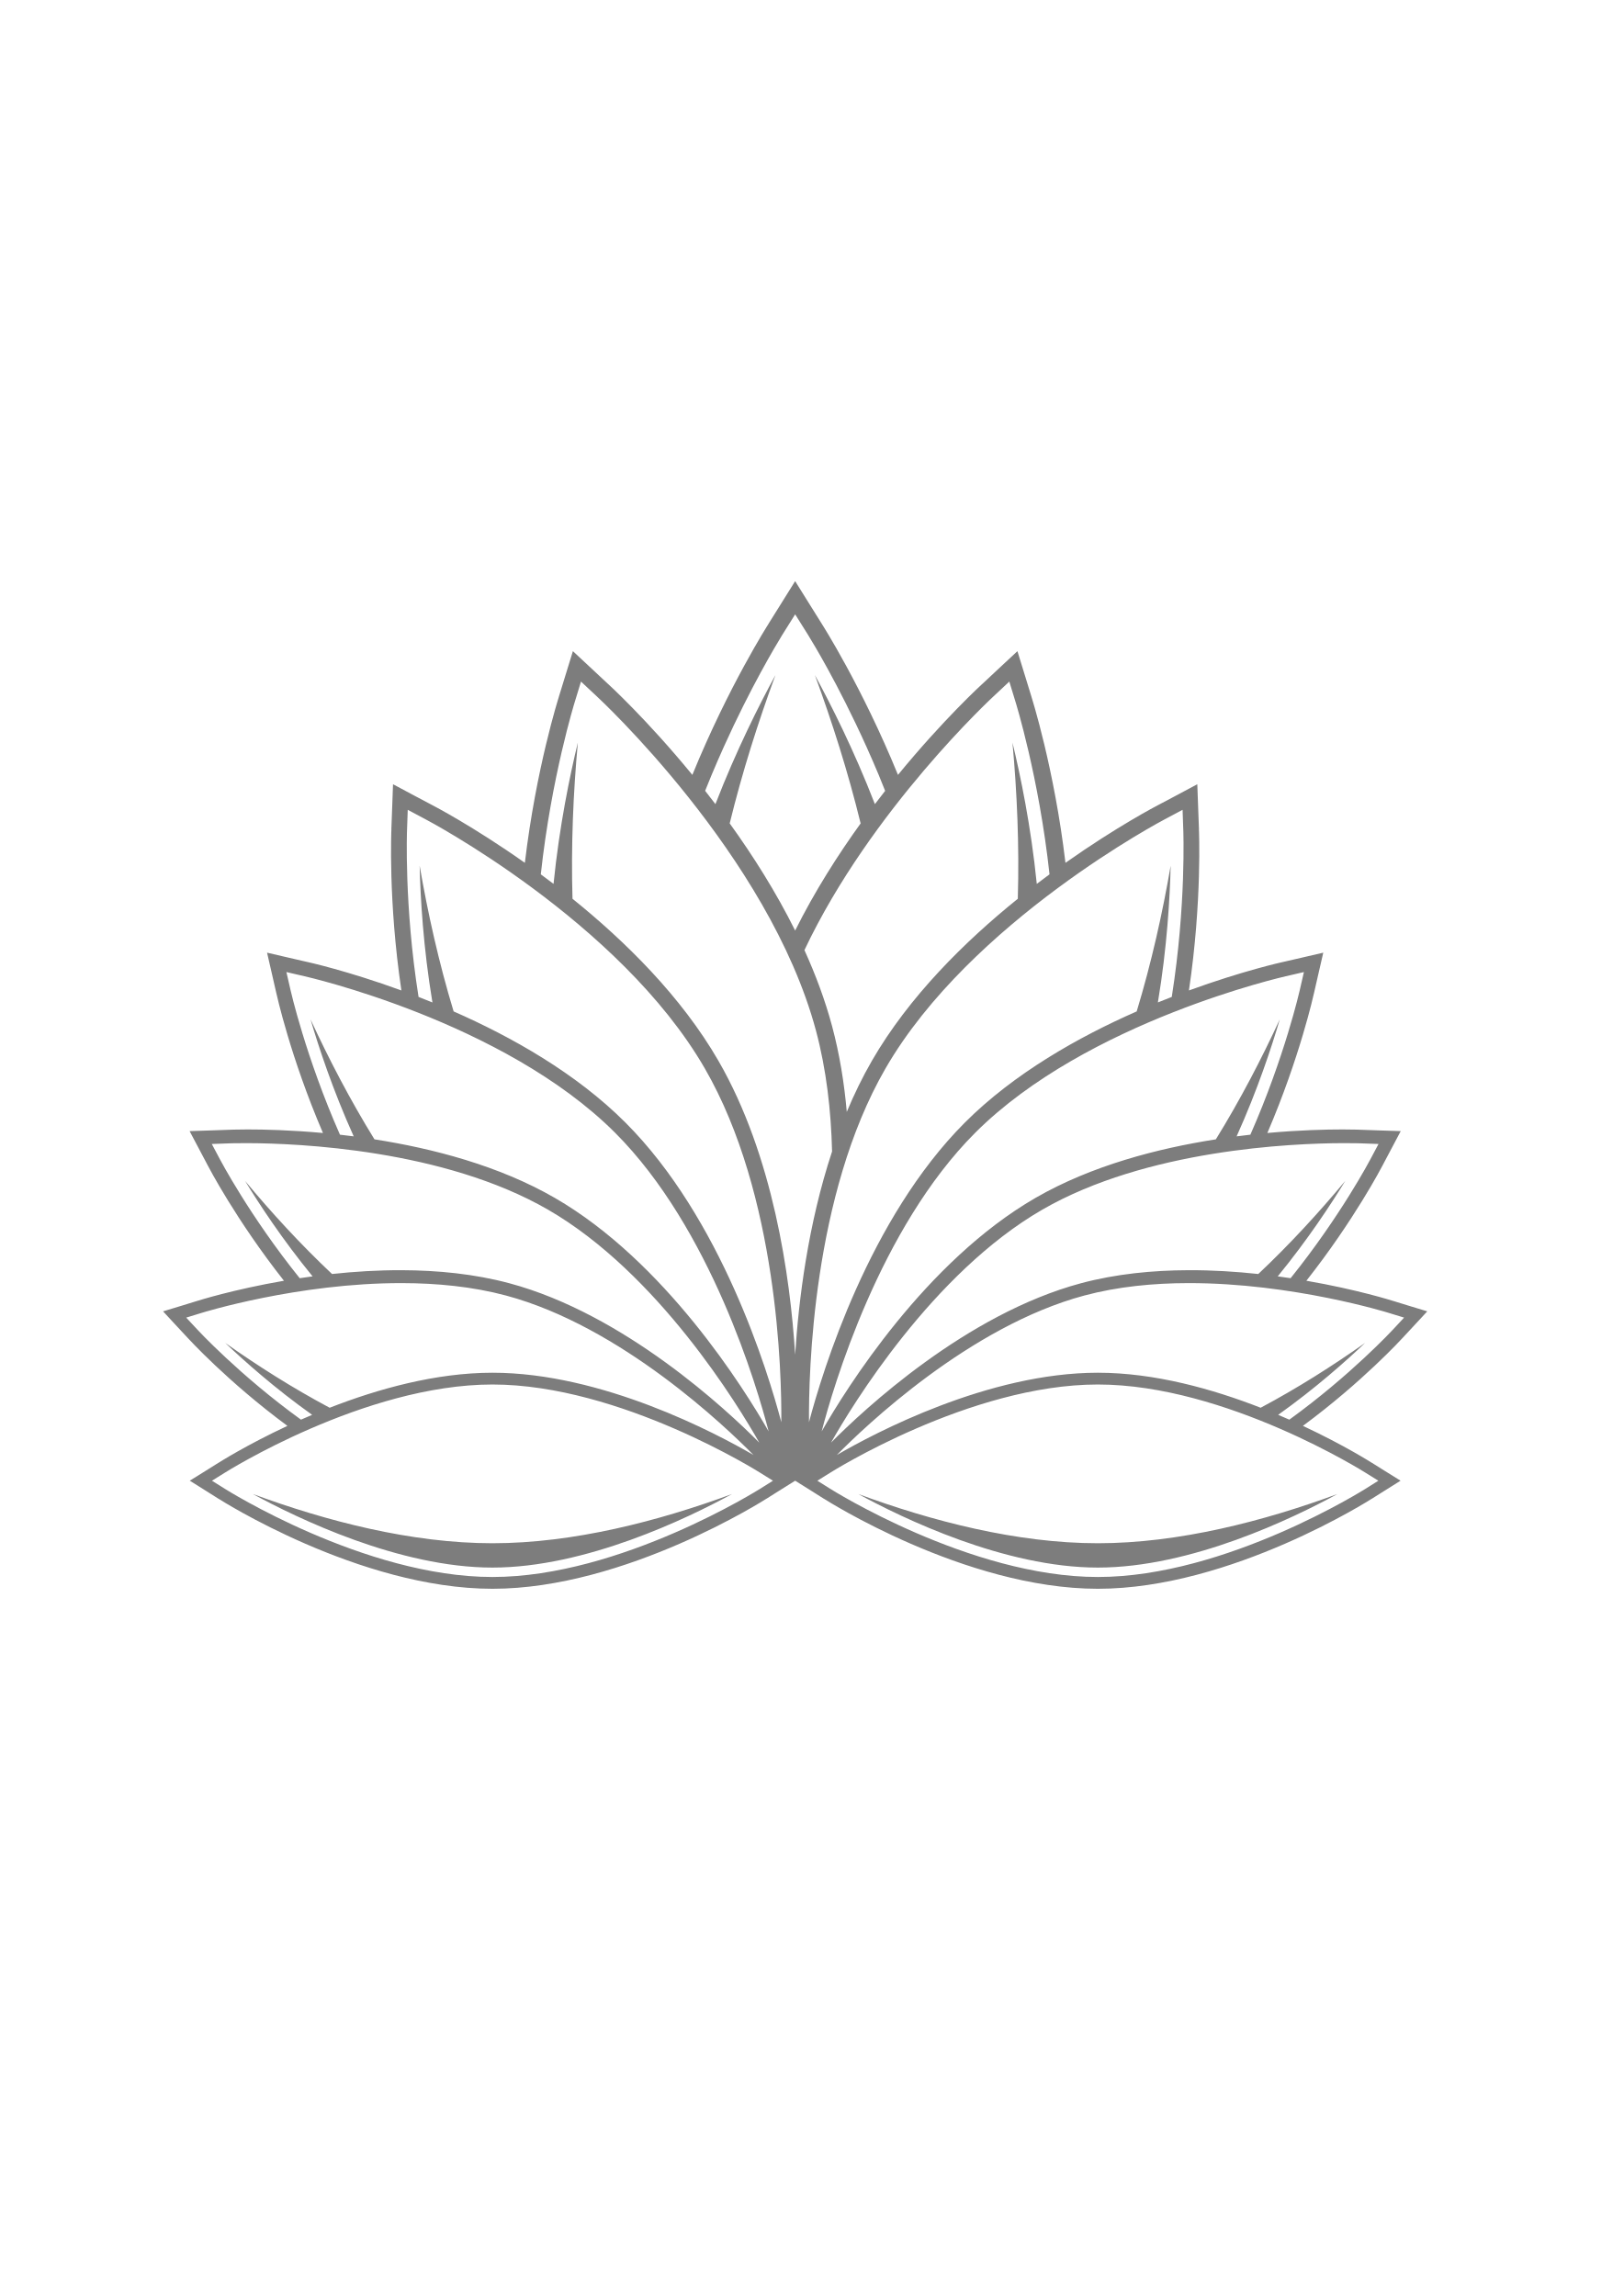
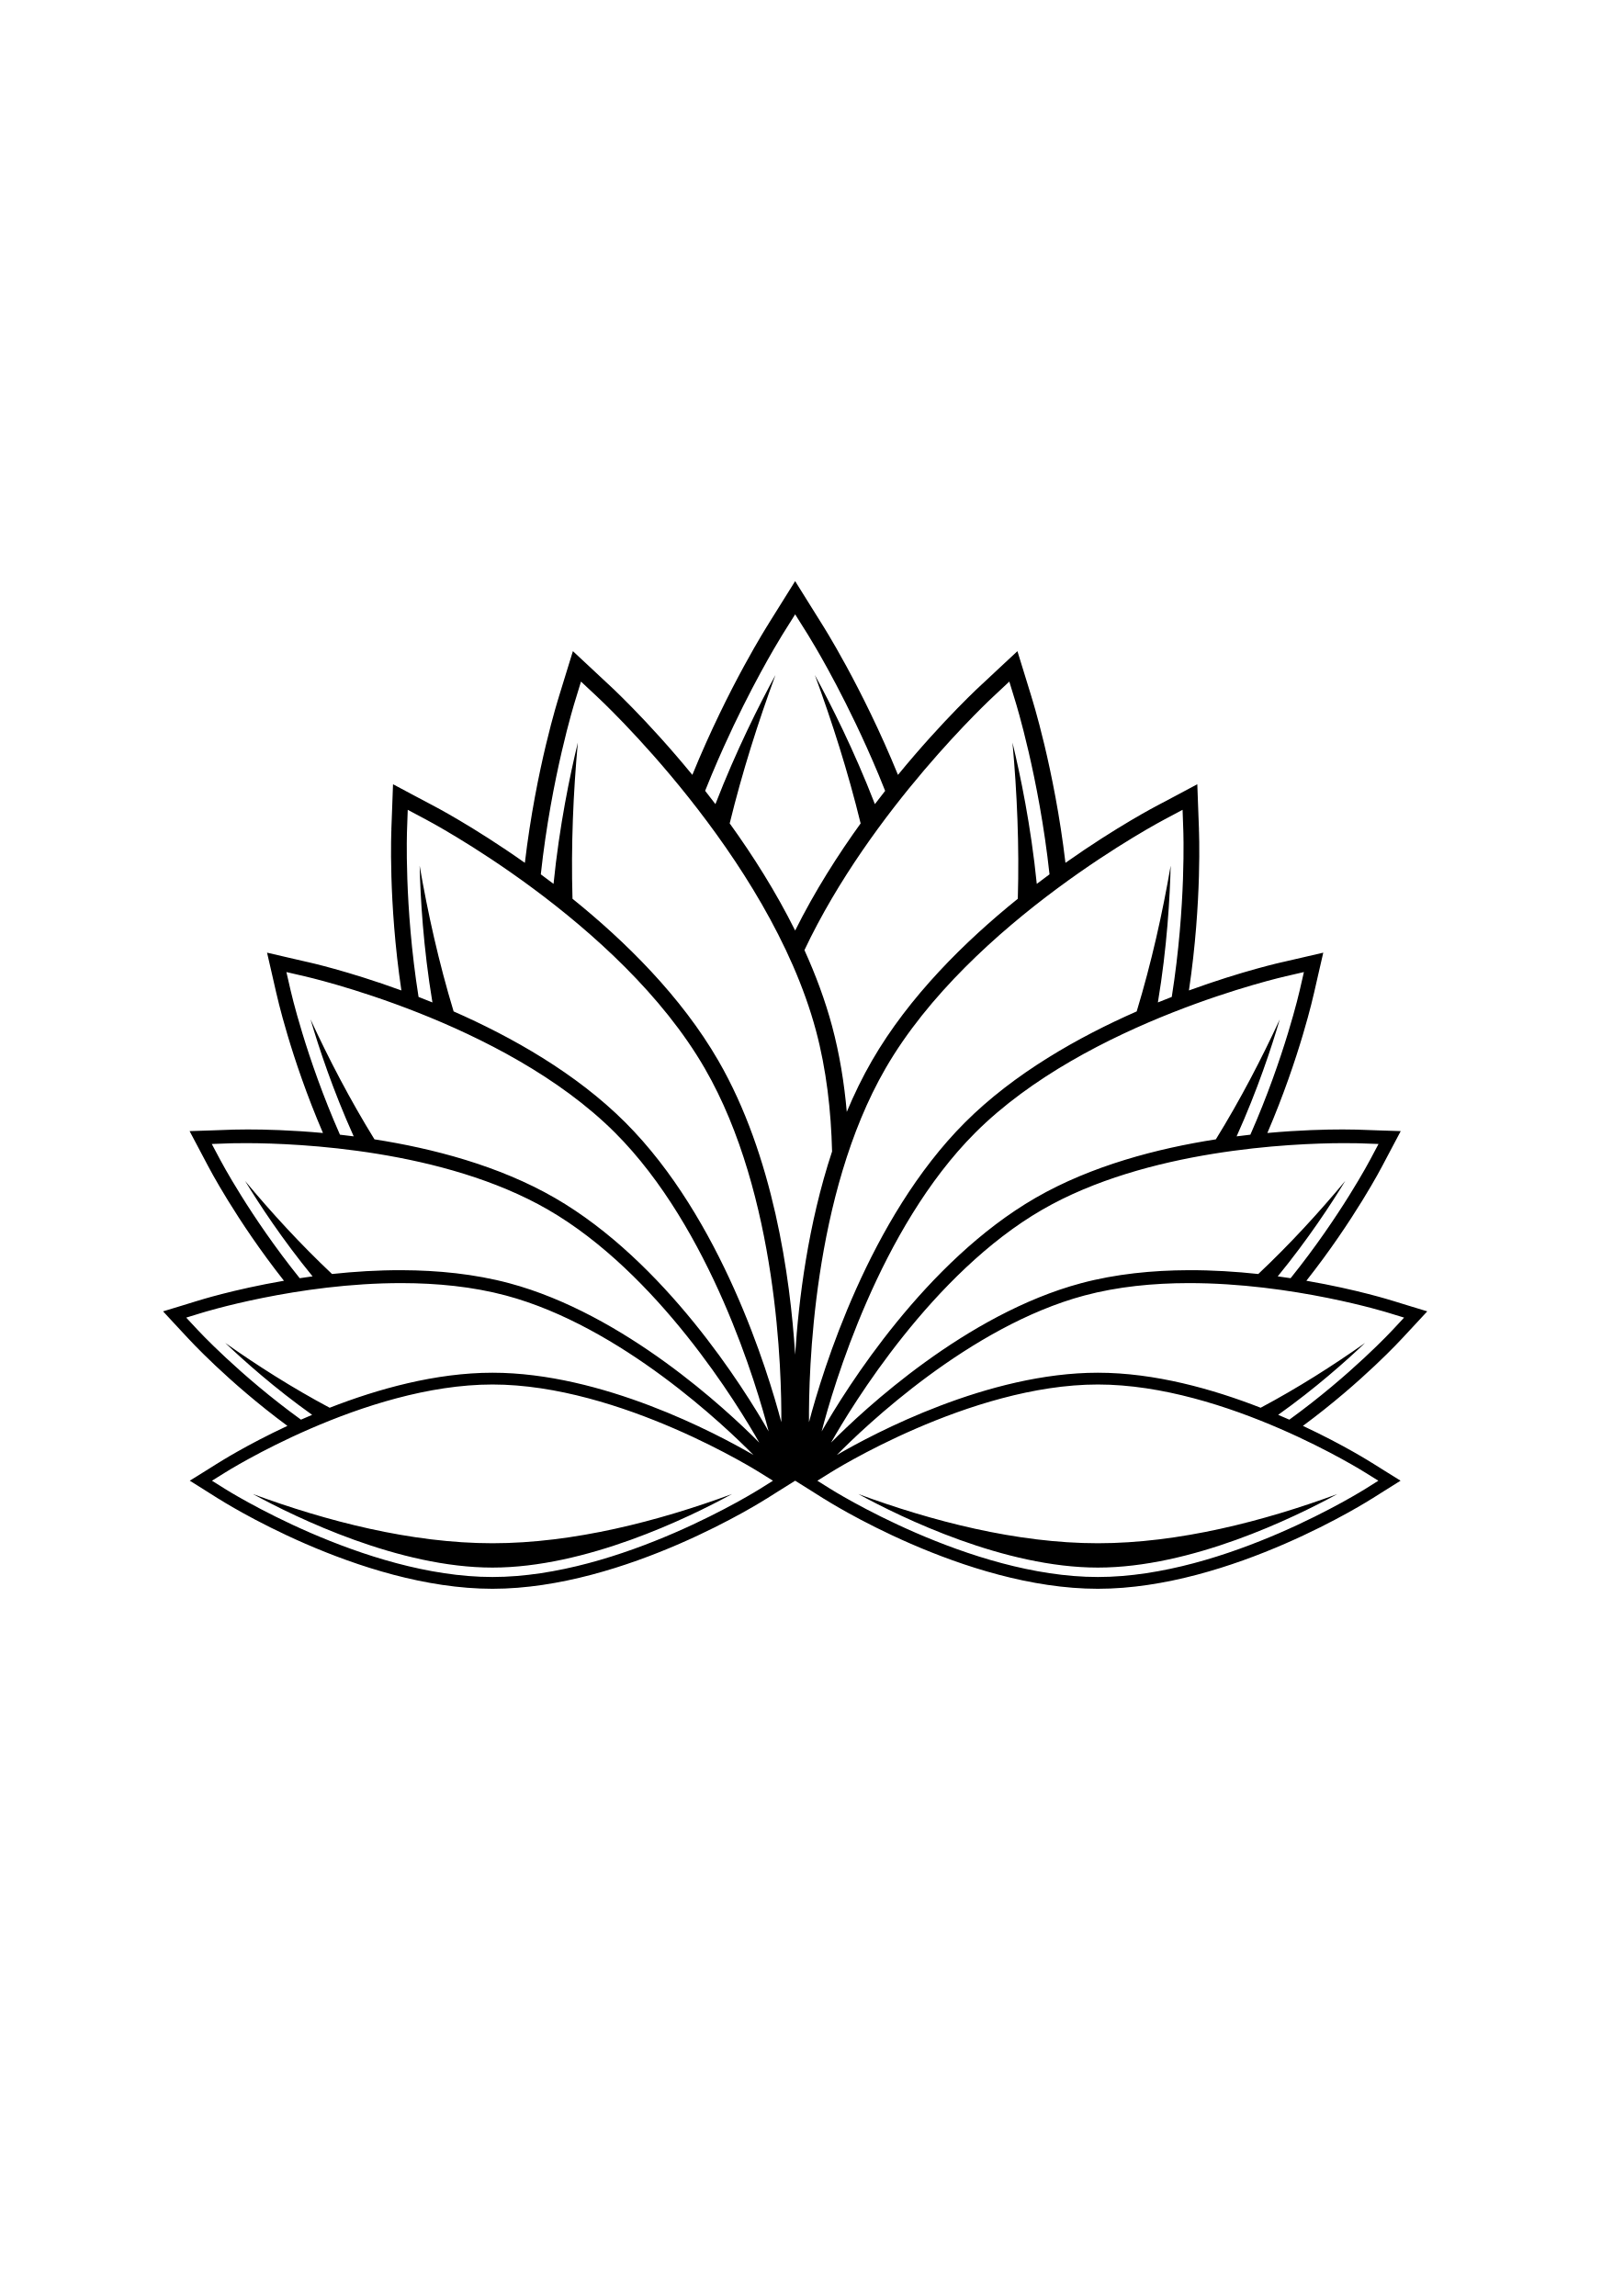
<svg xmlns="http://www.w3.org/2000/svg" width="744.094" height="1052.362" id="svg2983" version="1.1">
  <defs id="defs2985" />
  <g id="layer1">
-     <path style="font-size:medium;font-style:normal;font-variant:normal;font-weight:normal;font-stretch:normal;text-indent:0;text-align:start;text-decoration:none;line-height:normal;letter-spacing:normal;word-spacing:normal;text-transform:none;direction:ltr;block-progression:tb;writing-mode:lr-tb;text-anchor:start;baseline-shift:baseline;opacity:0.511;color:#000000;fill:#000000;fill-opacity:1;fill-rule:nonzero;stroke:none;stroke-width:25;marker:none;visibility:visible;display:inline;overflow:visible;enable-background:accumulate;font-family:Sans;-inkscape-font-specification:Sans" d="m 364.357,266.408 -6.782,10.876 -5.418,8.669 c 0,0 1.5e-4,0.04 0,0.04 -0.074,0.116 -18.306,28.583 -34.875,69.168 -20.977,-25.601 -38.544,-41.602 -38.627,-41.677 l -0.04,-0.02 -7.123,-6.662 -8.949,-8.347 -3.612,11.719 -2.869,9.331 c 0,0 9e-5,0.04 0,0.04 -0.041,0.128 -10.406,32.62 -15.531,75.93 -23.797,-16.804 -42.109,-26.28 -42.199,-26.327 l -0.04,-0.02 -8.067,-4.274 -10.113,-5.398 -0.421,11.478 -0.341,9.13 c 0,0 0.02,0.04 0.02,0.04 -0.006,0.128 -1.528,32.781 4.575,73.863 -24.725,-9.019 -42.791,-12.983 -42.881,-13.003 l -0.04,0 -8.267,-1.906 -10.374,-2.408 2.388,10.394 1.886,8.267 c 0,0 0.02,0.04 0.02,0.04 0.025,0.115 6.352,29.098 21.33,63.951 -14.712,-1.344 -26.933,-1.63 -34.574,-1.625 -5.456,0.003 -8.572,0.159 -8.608,0.161 l -0.04,0 -7.946,0.281 -9.953,0.321 4.675,8.829 3.712,7.023 0.02,0.04 c 0.05,0.098 12.829,24.792 34.835,52.694 -23.322,4.025 -39.271,9.105 -39.35,9.13 l -0.04,0 -7.103,2.187 -8.909,2.709 6.341,6.843 5.077,5.458 0.02,0.02 c 0.07,0.077 18.171,19.942 45.55,40.172 -19.08,8.918 -31.501,16.876 -31.564,16.916 l -0.04,0 -5.819,3.652 -7.324,4.555 7.324,4.595 5.819,3.672 c 0,0 0.04,-10e-5 0.04,0 0.143,0.091 64.354,41.276 125.533,41.276 61.18,0 125.391,-41.185 125.533,-41.276 l 0.04,0 5.819,-3.672 7.304,-4.575 0.04,0 7.304,4.575 5.819,3.672 0.04,0 c 0.142,0.091 64.354,41.276 125.533,41.276 61.18,0 125.391,-41.184 125.533,-41.276 1.6e-4,-10e-5 0.04,0 0.04,0 l 5.819,-3.672 7.324,-4.595 -7.324,-4.555 -5.819,-3.652 -0.04,0 c -0.062,-0.04 -12.484,-7.998 -31.564,-16.916 27.379,-20.23 45.48,-40.095 45.55,-40.172 l 0.02,-0.02 5.077,-5.458 6.341,-6.843 -8.909,-2.709 -7.103,-2.187 -0.04,0 c -0.078,-0.025 -16.027,-5.105 -39.35,-9.13 22.006,-27.902 34.784,-52.596 34.835,-52.694 l 0.02,-0.04 3.712,-7.023 4.675,-8.829 -9.953,-0.321 -7.946,-0.281 -0.04,0 c -0.037,-0.002 -3.152,-0.157 -8.608,-0.161 -7.641,-0.005 -19.862,0.281 -34.574,1.625 14.978,-34.852 21.305,-63.836 21.33,-63.951 5e-5,-2.3e-4 0.02,-0.04 0.02,-0.04 l 1.886,-8.267 2.388,-10.394 -10.374,2.408 -8.267,1.906 -0.04,0 c -0.09,0.02 -18.157,3.983 -42.881,13.003 6.103,-41.082 4.581,-73.736 4.575,-73.863 0,-2.5e-4 0.02,-0.04 0.02,-0.04 l -0.341,-9.13 -0.421,-11.478 -10.113,5.398 -8.067,4.274 -0.04,0.02 c -0.09,0.046 -18.402,9.523 -42.199,26.327 -5.125,-43.31 -15.49,-75.802 -15.531,-75.93 -9e-5,-2.5e-4 0,-0.04 0,-0.04 l -2.869,-9.331 -3.612,-11.719 -8.949,8.347 -7.123,6.662 -0.04,0.02 c -0.083,0.076 -17.657,16.086 -38.627,41.677 -16.569,-40.583 -34.801,-69.052 -34.875,-69.168 l -0.02,-0.04 -5.418,-8.669 -6.782,-10.876 -0.04,0.04 -0.02,-0.04 z m 0.04,15.17 5.438,8.669 c 0,0 0.242,0.387 0.682,1.104 1.321,2.151 4.502,7.409 8.729,15.11 4.932,8.984 11.289,21.294 17.839,35.838 1.871,4.155 3.767,8.486 5.639,12.983 0.98,2.356 1.942,4.765 2.91,7.204 -1.555,1.977 -3.124,4.011 -4.695,6.08 -9.586,-24.738 -20.195,-45.746 -27.511,-59.155 7.916,21.498 15.214,44.432 20.969,67.984 0.119,-0.165 0.243,-0.317 0.361,-0.482 -10.74,14.858 -21.425,31.64 -30.36,49.603 -8.836,-17.768 -19.378,-34.384 -29.999,-49.122 5.755,-23.552 13.053,-46.486 20.969,-67.984 -7.316,13.408 -17.925,34.416 -27.511,59.155 -1.578,-2.077 -3.154,-4.116 -4.716,-6.1 0.966,-2.433 1.952,-4.833 2.93,-7.184 1.871,-4.497 3.767,-8.827 5.639,-12.983 12.164,-27.011 23.705,-46.288 26.567,-50.948 0.44,-0.717 0.682,-1.104 0.682,-1.104 l 5.438,-8.669 z m -98.143,30.821 7.164,6.702 c 0,0 78.928,72.718 100.511,153.265 4.779,17.837 6.929,36.748 7.384,55.382 -0.002,0.006 0.002,0.014 0,0.02 -11.031,33.423 -15.321,68.005 -16.916,93.147 -2.28,-35.943 -10.054,-91.212 -35.176,-134.724 -17.03,-29.497 -42.727,-54.785 -66.86,-74.244 -0.719,-24.397 0.353,-48.649 2.448,-71.596 -3.588,14.813 -8.469,38.164 -11.137,64.773 -1.974,-1.507 -3.91,-2.953 -5.839,-4.374 4.834,-44.573 15.551,-78.96 15.551,-78.96 l 2.869,-9.391 z m 196.286,0 2.869,9.391 c 0,0 10.717,34.387 15.551,78.96 -1.929,1.421 -3.865,2.867 -5.839,4.374 -2.667,-26.609 -7.548,-49.96 -11.137,-64.773 2.095,22.947 3.167,47.199 2.448,71.596 -24.134,19.46 -49.83,44.748 -66.86,74.244 -4.337,7.512 -8.154,15.383 -11.518,23.437 -1.166,-13.243 -3.298,-26.47 -6.722,-39.249 -3.192,-11.912 -7.56,-23.602 -12.682,-34.895 30.516,-64.582 86.726,-116.383 86.726,-116.383 l 7.164,-6.702 z m -275.688,58.774 8.107,4.314 c 0,0 89.02,46.654 128.062,114.276 33.466,57.965 35.212,139.84 35.035,162.094 -6.227,-23.565 -27.568,-93.465 -71.475,-137.372 -22.616,-22.616 -52.147,-39.234 -78.699,-50.908 -6.778,-22.351 -11.826,-45.059 -15.571,-66.78 0.351,14.533 1.641,37.402 5.859,62.666 -2.154,-0.878 -4.272,-1.718 -6.361,-2.528 -6.678,-42.121 -5.277,-76.572 -5.277,-76.572 l 0.321,-9.19 z m 355.089,0 0.321,9.19 c 0,0 1.4,34.452 -5.277,76.572 -2.089,0.81 -4.207,1.65 -6.361,2.528 4.219,-25.264 5.508,-48.133 5.859,-62.666 -3.746,21.721 -8.793,44.429 -15.571,66.78 -26.552,11.674 -56.083,28.292 -78.699,50.908 -43.908,43.908 -65.248,113.808 -71.475,137.372 -0.177,-22.254 1.569,-104.128 35.035,-162.094 39.042,-67.622 128.062,-114.276 128.062,-114.276 l 8.107,-4.314 z m -410.692,74.365 8.307,1.926 c 0,0 91.039,20.446 142.309,71.716 43.912,43.912 65.18,116.837 70.392,136.911 -11.235,-19.645 -47.538,-77.905 -98.023,-107.053 -25.649,-14.808 -56,-22.671 -82.632,-26.828 -11.155,-18.067 -20.894,-36.803 -29.296,-55.001 3.739,12.716 10.222,32.435 19.785,53.637 -2.135,-0.275 -4.237,-0.532 -6.301,-0.763 -15.739,-35.668 -22.635,-66.238 -22.635,-66.238 l -1.906,-8.307 z m 466.295,0 -1.906,8.307 c 0,0 -6.895,30.57 -22.635,66.238 -2.064,0.231 -4.166,0.487 -6.301,0.763 9.563,-21.201 16.047,-40.92 19.785,-53.637 -8.403,18.198 -18.141,36.934 -29.296,55.001 -26.633,4.157 -56.984,12.02 -82.632,26.828 -50.485,29.148 -86.788,87.408 -98.023,107.053 5.212,-20.074 26.48,-92.999 70.392,-136.911 51.27,-51.27 142.309,-71.716 142.309,-71.716 l 8.307,-1.926 z m -484.054,78.418 c 23.289,0.088 89.868,2.903 137.633,30.48 50.386,29.09 87.293,89.95 96.839,106.792 -14.904,-15.03 -61.847,-58.937 -114.557,-73.061 -15.971,-4.279 -32.849,-5.921 -49.202,-5.98 -11.083,-0.04 -21.907,0.655 -32.046,1.746 -14.477,-13.643 -27.835,-28.23 -39.851,-42.66 6.47,10.606 17.132,26.867 30.942,43.744 -1.998,0.269 -3.977,0.551 -5.899,0.843 -22.901,-28.462 -36.54,-54.459 -36.54,-54.459 l -3.752,-7.063 7.986,-0.281 c 0,0 3.073,-0.121 8.448,-0.1 z m 501.812,0 c 5.374,-0.02 8.448,0.1 8.448,0.1 l 7.986,0.281 -3.752,7.063 c 0,0 -13.64,25.998 -36.54,54.459 -1.923,-0.292 -3.902,-0.574 -5.899,-0.843 13.81,-16.877 24.472,-33.138 30.942,-43.744 -12.016,14.431 -25.374,29.017 -39.851,42.66 -10.138,-1.091 -20.962,-1.786 -32.046,-1.746 -16.353,0.059 -33.231,1.7 -49.202,5.98 -52.71,14.124 -99.653,58.031 -114.557,73.061 9.546,-16.841 46.453,-77.701 96.839,-106.792 47.765,-27.577 114.344,-30.392 137.633,-30.48 z M 184.223,588.107 c 15.947,0.028 32.336,1.588 47.677,5.699 52.582,14.089 100.671,60.156 113.393,73.081 -17.174,-9.985 -69.376,-37.704 -119.614,-37.704 -26.048,0 -52.636,7.471 -74.606,16.053 -16.935,-9.022 -33.065,-19.277 -47.858,-29.718 8.628,8.221 22.693,20.773 39.831,32.969 -1.744,0.737 -3.451,1.469 -5.117,2.207 -28.294,-20.485 -47.496,-41.296 -47.496,-41.296 l -5.097,-5.478 7.144,-2.187 c 0,0 43.901,-13.708 91.742,-13.625 z m 360.347,0 c 47.841,-0.083 91.742,13.625 91.742,13.625 l 7.144,2.187 -5.097,5.478 c 0,0 -19.203,20.811 -47.496,41.296 -1.666,-0.738 -3.373,-1.47 -5.117,-2.207 17.139,-12.195 31.203,-24.747 39.831,-32.969 -14.792,10.441 -30.922,20.696 -47.858,29.718 -21.969,-8.582 -48.558,-16.053 -74.606,-16.053 -50.237,10e-6 -102.439,27.719 -119.614,37.704 12.723,-12.925 60.811,-58.991 113.393,-73.081 15.341,-4.111 31.73,-5.671 47.677,-5.699 z M 225.68,634.58 c 58.769,0 122.684,40.453 122.684,40.453 l 5.859,3.652 -5.859,3.672 c 0,0 -63.915,40.453 -122.684,40.453 -58.769,0 -122.684,-40.453 -122.684,-40.453 l -5.859,-3.672 5.859,-3.652 c 0,0 63.915,-40.453 122.684,-40.453 z m 277.434,0 c 58.769,0 122.684,40.453 122.684,40.453 l 5.859,3.652 -5.859,3.672 c 0,0 -63.915,40.453 -122.684,40.453 -58.769,0 -122.684,-40.453 -122.684,-40.453 l -5.859,-3.672 5.859,-3.652 c 0,0 63.915,-40.453 122.684,-40.453 z m -387.215,50.205 c 20.431,11.147 67.05,33.711 109.781,33.711 42.732,0 89.351,-22.564 109.781,-33.711 -33.677,12.401 -72.604,22.554 -109.781,22.554 -37.177,0 -76.105,-10.153 -109.781,-22.554 z m 277.434,0 c 20.431,11.147 67.05,33.711 109.781,33.711 42.732,0 89.351,-22.564 109.781,-33.711 -33.677,12.401 -72.604,22.554 -109.781,22.554 -37.177,0 -76.105,-10.153 -109.781,-22.554 z" id="path3825" />
+     <path style="font-size:medium;font-style:normal;font-variant:normal;font-weight:normal;font-stretch:normal;text-indent:0;text-align:start;text-decoration:none;line-height:normal;letter-spacing:normal;word-spacing:normal;text-transform:none;direction:ltr;block-progression:tb;writing-mode:lr-tb;text-anchor:start;baseline-shift:baseline;opacity:1;color:#000000;fill:#000000;fill-opacity:1;fill-rule:nonzero;stroke:none;stroke-width:25;marker:none;visibility:visible;display:inline;overflow:visible;enable-background:accumulate;font-family:Sans;-inkscape-font-specification:Sans" d="m 364.357,266.408 -6.782,10.876 -5.418,8.669 c 0,0 1.5e-4,0.04 0,0.04 -0.074,0.116 -18.306,28.583 -34.875,69.168 -20.977,-25.601 -38.544,-41.602 -38.627,-41.677 l -0.04,-0.02 -7.123,-6.662 -8.949,-8.347 -3.612,11.719 -2.869,9.331 c 0,0 9e-5,0.04 0,0.04 -0.041,0.128 -10.406,32.62 -15.531,75.93 -23.797,-16.804 -42.109,-26.28 -42.199,-26.327 l -0.04,-0.02 -8.067,-4.274 -10.113,-5.398 -0.421,11.478 -0.341,9.13 c 0,0 0.02,0.04 0.02,0.04 -0.006,0.128 -1.528,32.781 4.575,73.863 -24.725,-9.019 -42.791,-12.983 -42.881,-13.003 l -0.04,0 -8.267,-1.906 -10.374,-2.408 2.388,10.394 1.886,8.267 c 0,0 0.02,0.04 0.02,0.04 0.025,0.115 6.352,29.098 21.33,63.951 -14.712,-1.344 -26.933,-1.63 -34.574,-1.625 -5.456,0.003 -8.572,0.159 -8.608,0.161 l -0.04,0 -7.946,0.281 -9.953,0.321 4.675,8.829 3.712,7.023 0.02,0.04 c 0.05,0.098 12.829,24.792 34.835,52.694 -23.322,4.025 -39.271,9.105 -39.35,9.13 l -0.04,0 -7.103,2.187 -8.909,2.709 6.341,6.843 5.077,5.458 0.02,0.02 c 0.07,0.077 18.171,19.942 45.55,40.172 -19.08,8.918 -31.501,16.876 -31.564,16.916 l -0.04,0 -5.819,3.652 -7.324,4.555 7.324,4.595 5.819,3.672 c 0,0 0.04,-10e-5 0.04,0 0.143,0.091 64.354,41.276 125.533,41.276 61.18,0 125.391,-41.185 125.533,-41.276 l 0.04,0 5.819,-3.672 7.304,-4.575 0.04,0 7.304,4.575 5.819,3.672 0.04,0 c 0.142,0.091 64.354,41.276 125.533,41.276 61.18,0 125.391,-41.184 125.533,-41.276 1.6e-4,-10e-5 0.04,0 0.04,0 l 5.819,-3.672 7.324,-4.595 -7.324,-4.555 -5.819,-3.652 -0.04,0 c -0.062,-0.04 -12.484,-7.998 -31.564,-16.916 27.379,-20.23 45.48,-40.095 45.55,-40.172 l 0.02,-0.02 5.077,-5.458 6.341,-6.843 -8.909,-2.709 -7.103,-2.187 -0.04,0 c -0.078,-0.025 -16.027,-5.105 -39.35,-9.13 22.006,-27.902 34.784,-52.596 34.835,-52.694 l 0.02,-0.04 3.712,-7.023 4.675,-8.829 -9.953,-0.321 -7.946,-0.281 -0.04,0 c -0.037,-0.002 -3.152,-0.157 -8.608,-0.161 -7.641,-0.005 -19.862,0.281 -34.574,1.625 14.978,-34.852 21.305,-63.836 21.33,-63.951 5e-5,-2.3e-4 0.02,-0.04 0.02,-0.04 l 1.886,-8.267 2.388,-10.394 -10.374,2.408 -8.267,1.906 -0.04,0 c -0.09,0.02 -18.157,3.983 -42.881,13.003 6.103,-41.082 4.581,-73.736 4.575,-73.863 0,-2.5e-4 0.02,-0.04 0.02,-0.04 l -0.341,-9.13 -0.421,-11.478 -10.113,5.398 -8.067,4.274 -0.04,0.02 c -0.09,0.046 -18.402,9.523 -42.199,26.327 -5.125,-43.31 -15.49,-75.802 -15.531,-75.93 -9e-5,-2.5e-4 0,-0.04 0,-0.04 l -2.869,-9.331 -3.612,-11.719 -8.949,8.347 -7.123,6.662 -0.04,0.02 c -0.083,0.076 -17.657,16.086 -38.627,41.677 -16.569,-40.583 -34.801,-69.052 -34.875,-69.168 l -0.02,-0.04 -5.418,-8.669 -6.782,-10.876 -0.04,0.04 -0.02,-0.04 z m 0.04,15.17 5.438,8.669 c 0,0 0.242,0.387 0.682,1.104 1.321,2.151 4.502,7.409 8.729,15.11 4.932,8.984 11.289,21.294 17.839,35.838 1.871,4.155 3.767,8.486 5.639,12.983 0.98,2.356 1.942,4.765 2.91,7.204 -1.555,1.977 -3.124,4.011 -4.695,6.08 -9.586,-24.738 -20.195,-45.746 -27.511,-59.155 7.916,21.498 15.214,44.432 20.969,67.984 0.119,-0.165 0.243,-0.317 0.361,-0.482 -10.74,14.858 -21.425,31.64 -30.36,49.603 -8.836,-17.768 -19.378,-34.384 -29.999,-49.122 5.755,-23.552 13.053,-46.486 20.969,-67.984 -7.316,13.408 -17.925,34.416 -27.511,59.155 -1.578,-2.077 -3.154,-4.116 -4.716,-6.1 0.966,-2.433 1.952,-4.833 2.93,-7.184 1.871,-4.497 3.767,-8.827 5.639,-12.983 12.164,-27.011 23.705,-46.288 26.567,-50.948 0.44,-0.717 0.682,-1.104 0.682,-1.104 l 5.438,-8.669 z m -98.143,30.821 7.164,6.702 c 0,0 78.928,72.718 100.511,153.265 4.779,17.837 6.929,36.748 7.384,55.382 -0.002,0.006 0.002,0.014 0,0.02 -11.031,33.423 -15.321,68.005 -16.916,93.147 -2.28,-35.943 -10.054,-91.212 -35.176,-134.724 -17.03,-29.497 -42.727,-54.785 -66.86,-74.244 -0.719,-24.397 0.353,-48.649 2.448,-71.596 -3.588,14.813 -8.469,38.164 -11.137,64.773 -1.974,-1.507 -3.91,-2.953 -5.839,-4.374 4.834,-44.573 15.551,-78.96 15.551,-78.96 l 2.869,-9.391 z m 196.286,0 2.869,9.391 c 0,0 10.717,34.387 15.551,78.96 -1.929,1.421 -3.865,2.867 -5.839,4.374 -2.667,-26.609 -7.548,-49.96 -11.137,-64.773 2.095,22.947 3.167,47.199 2.448,71.596 -24.134,19.46 -49.83,44.748 -66.86,74.244 -4.337,7.512 -8.154,15.383 -11.518,23.437 -1.166,-13.243 -3.298,-26.47 -6.722,-39.249 -3.192,-11.912 -7.56,-23.602 -12.682,-34.895 30.516,-64.582 86.726,-116.383 86.726,-116.383 l 7.164,-6.702 z m -275.688,58.774 8.107,4.314 c 0,0 89.02,46.654 128.062,114.276 33.466,57.965 35.212,139.84 35.035,162.094 -6.227,-23.565 -27.568,-93.465 -71.475,-137.372 -22.616,-22.616 -52.147,-39.234 -78.699,-50.908 -6.778,-22.351 -11.826,-45.059 -15.571,-66.78 0.351,14.533 1.641,37.402 5.859,62.666 -2.154,-0.878 -4.272,-1.718 -6.361,-2.528 -6.678,-42.121 -5.277,-76.572 -5.277,-76.572 l 0.321,-9.19 z m 355.089,0 0.321,9.19 c 0,0 1.4,34.452 -5.277,76.572 -2.089,0.81 -4.207,1.65 -6.361,2.528 4.219,-25.264 5.508,-48.133 5.859,-62.666 -3.746,21.721 -8.793,44.429 -15.571,66.78 -26.552,11.674 -56.083,28.292 -78.699,50.908 -43.908,43.908 -65.248,113.808 -71.475,137.372 -0.177,-22.254 1.569,-104.128 35.035,-162.094 39.042,-67.622 128.062,-114.276 128.062,-114.276 l 8.107,-4.314 z m -410.692,74.365 8.307,1.926 c 0,0 91.039,20.446 142.309,71.716 43.912,43.912 65.18,116.837 70.392,136.911 -11.235,-19.645 -47.538,-77.905 -98.023,-107.053 -25.649,-14.808 -56,-22.671 -82.632,-26.828 -11.155,-18.067 -20.894,-36.803 -29.296,-55.001 3.739,12.716 10.222,32.435 19.785,53.637 -2.135,-0.275 -4.237,-0.532 -6.301,-0.763 -15.739,-35.668 -22.635,-66.238 -22.635,-66.238 l -1.906,-8.307 z m 466.295,0 -1.906,8.307 c 0,0 -6.895,30.57 -22.635,66.238 -2.064,0.231 -4.166,0.487 -6.301,0.763 9.563,-21.201 16.047,-40.92 19.785,-53.637 -8.403,18.198 -18.141,36.934 -29.296,55.001 -26.633,4.157 -56.984,12.02 -82.632,26.828 -50.485,29.148 -86.788,87.408 -98.023,107.053 5.212,-20.074 26.48,-92.999 70.392,-136.911 51.27,-51.27 142.309,-71.716 142.309,-71.716 l 8.307,-1.926 z m -484.054,78.418 c 23.289,0.088 89.868,2.903 137.633,30.48 50.386,29.09 87.293,89.95 96.839,106.792 -14.904,-15.03 -61.847,-58.937 -114.557,-73.061 -15.971,-4.279 -32.849,-5.921 -49.202,-5.98 -11.083,-0.04 -21.907,0.655 -32.046,1.746 -14.477,-13.643 -27.835,-28.23 -39.851,-42.66 6.47,10.606 17.132,26.867 30.942,43.744 -1.998,0.269 -3.977,0.551 -5.899,0.843 -22.901,-28.462 -36.54,-54.459 -36.54,-54.459 l -3.752,-7.063 7.986,-0.281 c 0,0 3.073,-0.121 8.448,-0.1 z m 501.812,0 c 5.374,-0.02 8.448,0.1 8.448,0.1 l 7.986,0.281 -3.752,7.063 c 0,0 -13.64,25.998 -36.54,54.459 -1.923,-0.292 -3.902,-0.574 -5.899,-0.843 13.81,-16.877 24.472,-33.138 30.942,-43.744 -12.016,14.431 -25.374,29.017 -39.851,42.66 -10.138,-1.091 -20.962,-1.786 -32.046,-1.746 -16.353,0.059 -33.231,1.7 -49.202,5.98 -52.71,14.124 -99.653,58.031 -114.557,73.061 9.546,-16.841 46.453,-77.701 96.839,-106.792 47.765,-27.577 114.344,-30.392 137.633,-30.48 z M 184.223,588.107 c 15.947,0.028 32.336,1.588 47.677,5.699 52.582,14.089 100.671,60.156 113.393,73.081 -17.174,-9.985 -69.376,-37.704 -119.614,-37.704 -26.048,0 -52.636,7.471 -74.606,16.053 -16.935,-9.022 -33.065,-19.277 -47.858,-29.718 8.628,8.221 22.693,20.773 39.831,32.969 -1.744,0.737 -3.451,1.469 -5.117,2.207 -28.294,-20.485 -47.496,-41.296 -47.496,-41.296 l -5.097,-5.478 7.144,-2.187 c 0,0 43.901,-13.708 91.742,-13.625 z m 360.347,0 c 47.841,-0.083 91.742,13.625 91.742,13.625 l 7.144,2.187 -5.097,5.478 c 0,0 -19.203,20.811 -47.496,41.296 -1.666,-0.738 -3.373,-1.47 -5.117,-2.207 17.139,-12.195 31.203,-24.747 39.831,-32.969 -14.792,10.441 -30.922,20.696 -47.858,29.718 -21.969,-8.582 -48.558,-16.053 -74.606,-16.053 -50.237,10e-6 -102.439,27.719 -119.614,37.704 12.723,-12.925 60.811,-58.991 113.393,-73.081 15.341,-4.111 31.73,-5.671 47.677,-5.699 z M 225.68,634.58 c 58.769,0 122.684,40.453 122.684,40.453 l 5.859,3.652 -5.859,3.672 c 0,0 -63.915,40.453 -122.684,40.453 -58.769,0 -122.684,-40.453 -122.684,-40.453 l -5.859,-3.672 5.859,-3.652 c 0,0 63.915,-40.453 122.684,-40.453 z m 277.434,0 c 58.769,0 122.684,40.453 122.684,40.453 l 5.859,3.652 -5.859,3.672 c 0,0 -63.915,40.453 -122.684,40.453 -58.769,0 -122.684,-40.453 -122.684,-40.453 l -5.859,-3.672 5.859,-3.652 c 0,0 63.915,-40.453 122.684,-40.453 z m -387.215,50.205 c 20.431,11.147 67.05,33.711 109.781,33.711 42.732,0 89.351,-22.564 109.781,-33.711 -33.677,12.401 -72.604,22.554 -109.781,22.554 -37.177,0 -76.105,-10.153 -109.781,-22.554 z m 277.434,0 c 20.431,11.147 67.05,33.711 109.781,33.711 42.732,0 89.351,-22.564 109.781,-33.711 -33.677,12.401 -72.604,22.554 -109.781,22.554 -37.177,0 -76.105,-10.153 -109.781,-22.554 z" id="path3825" />
  </g>
</svg>
